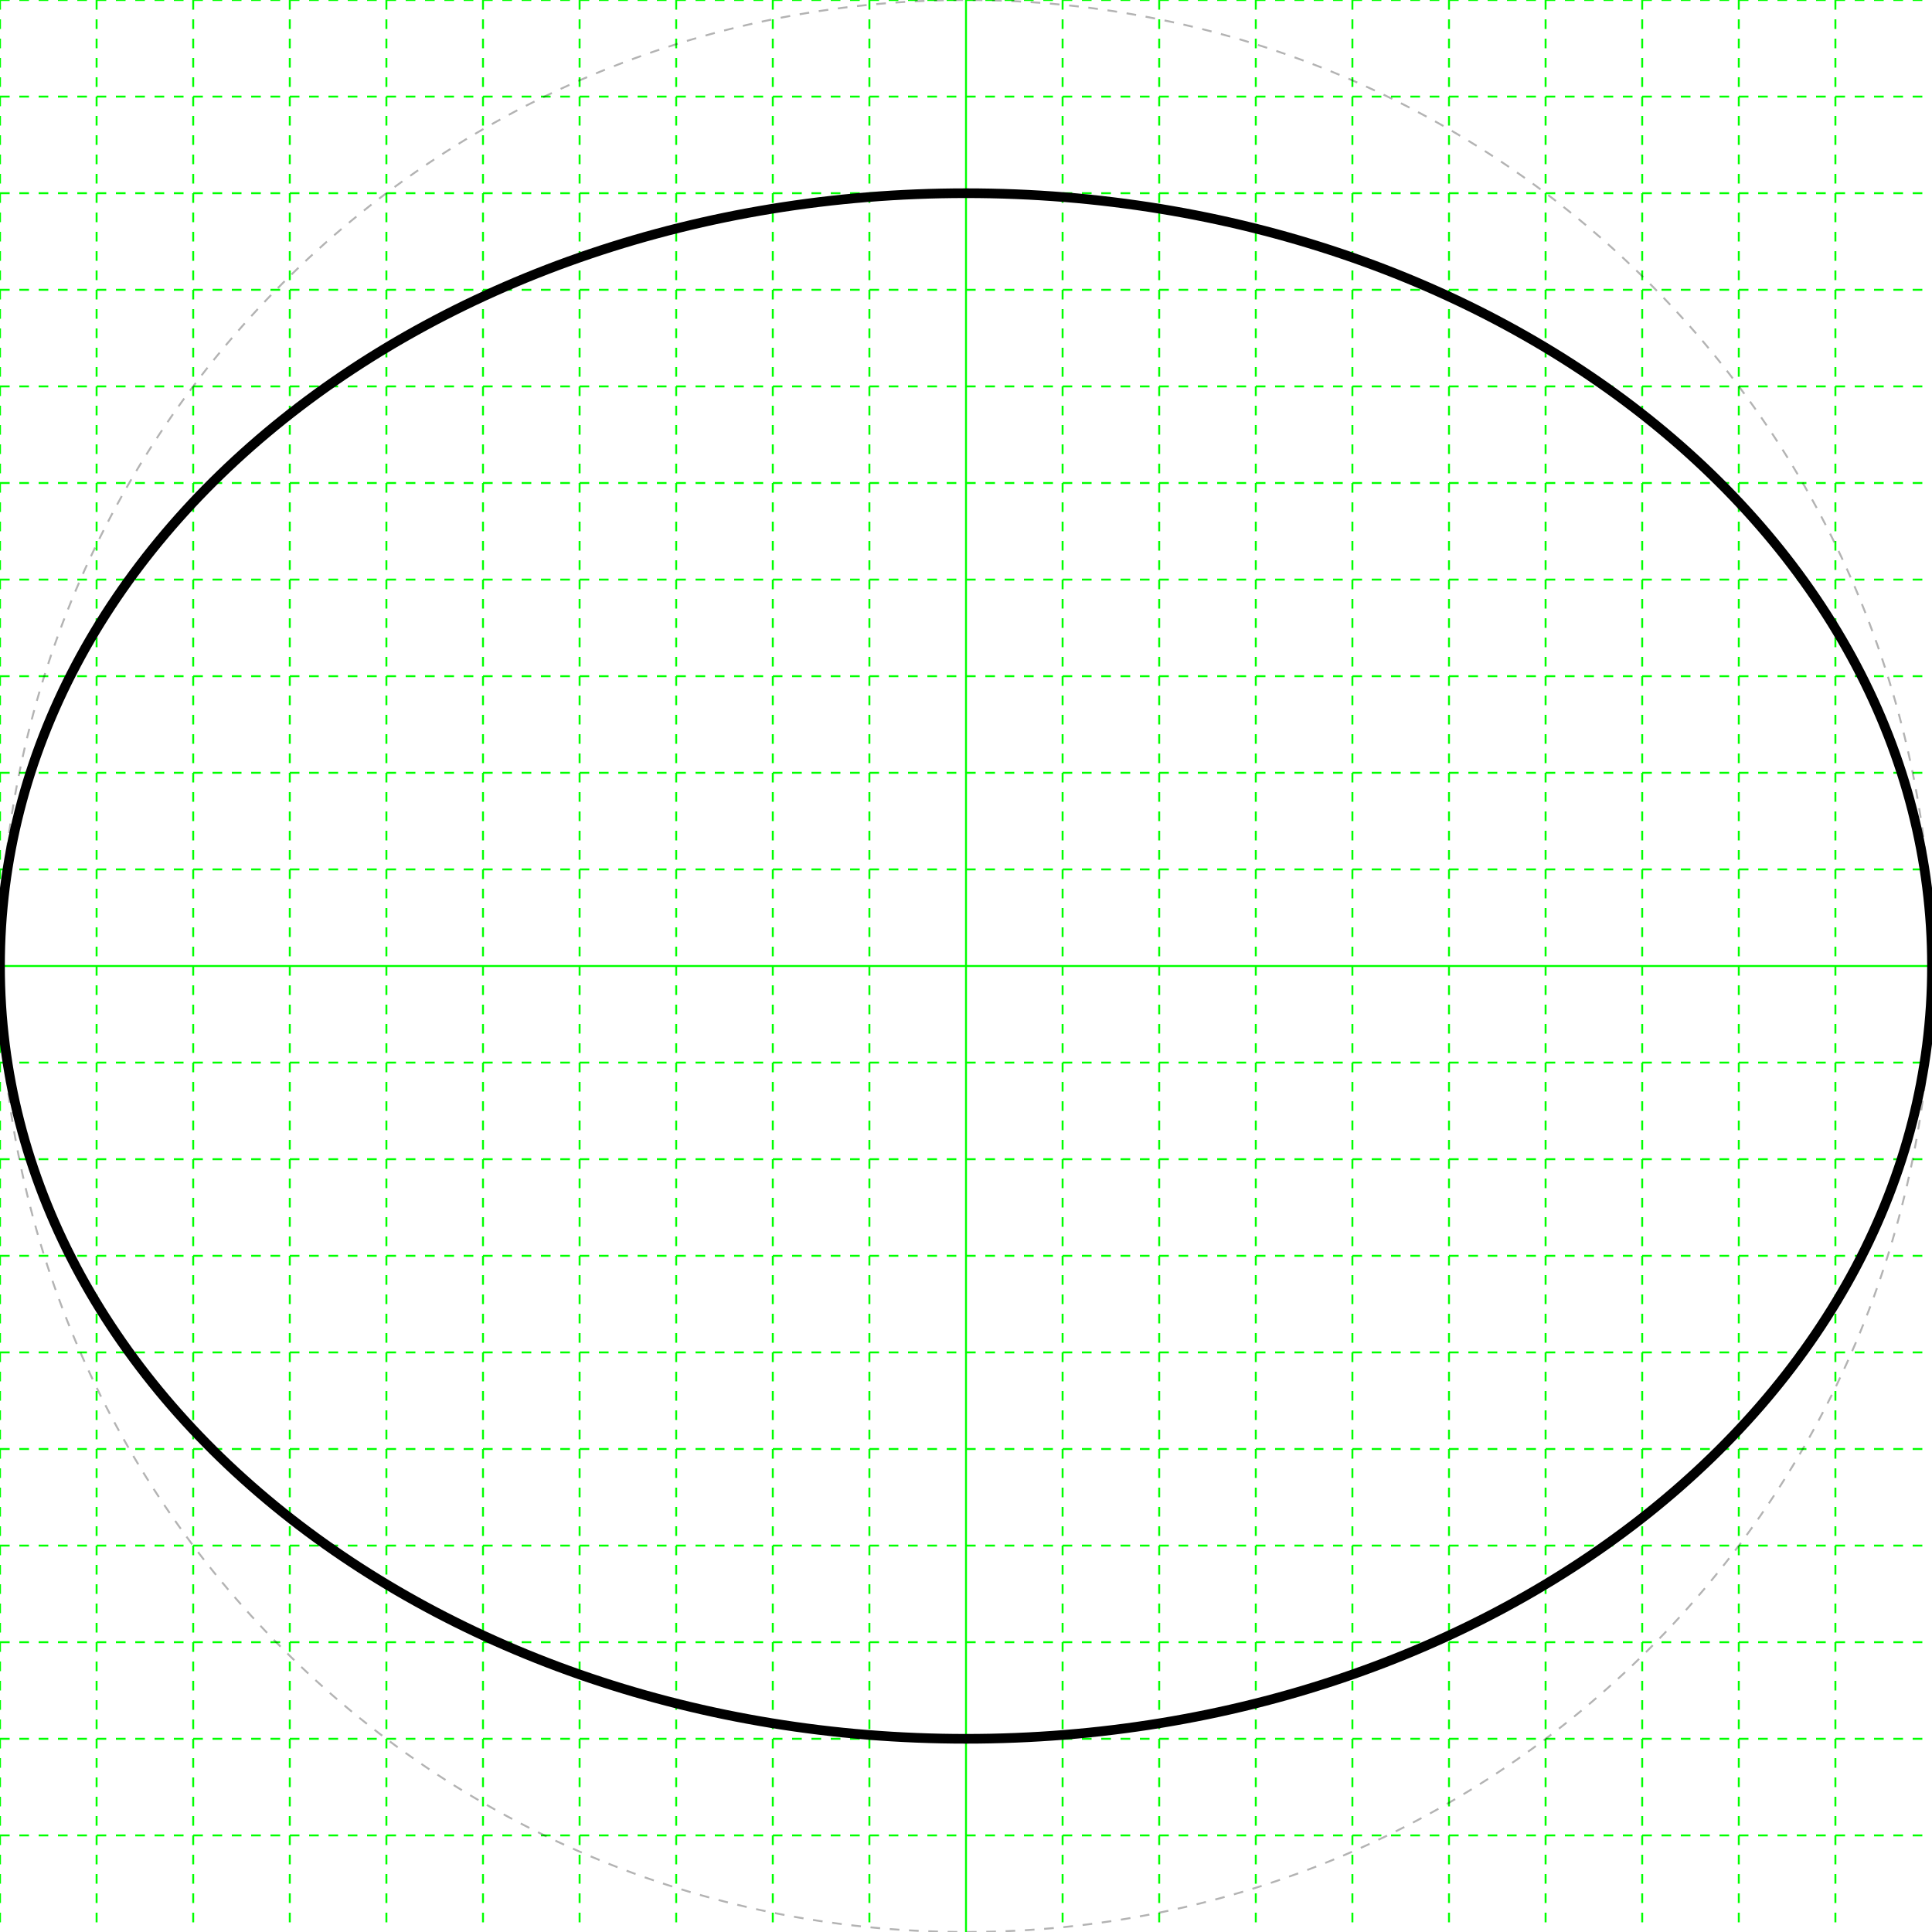
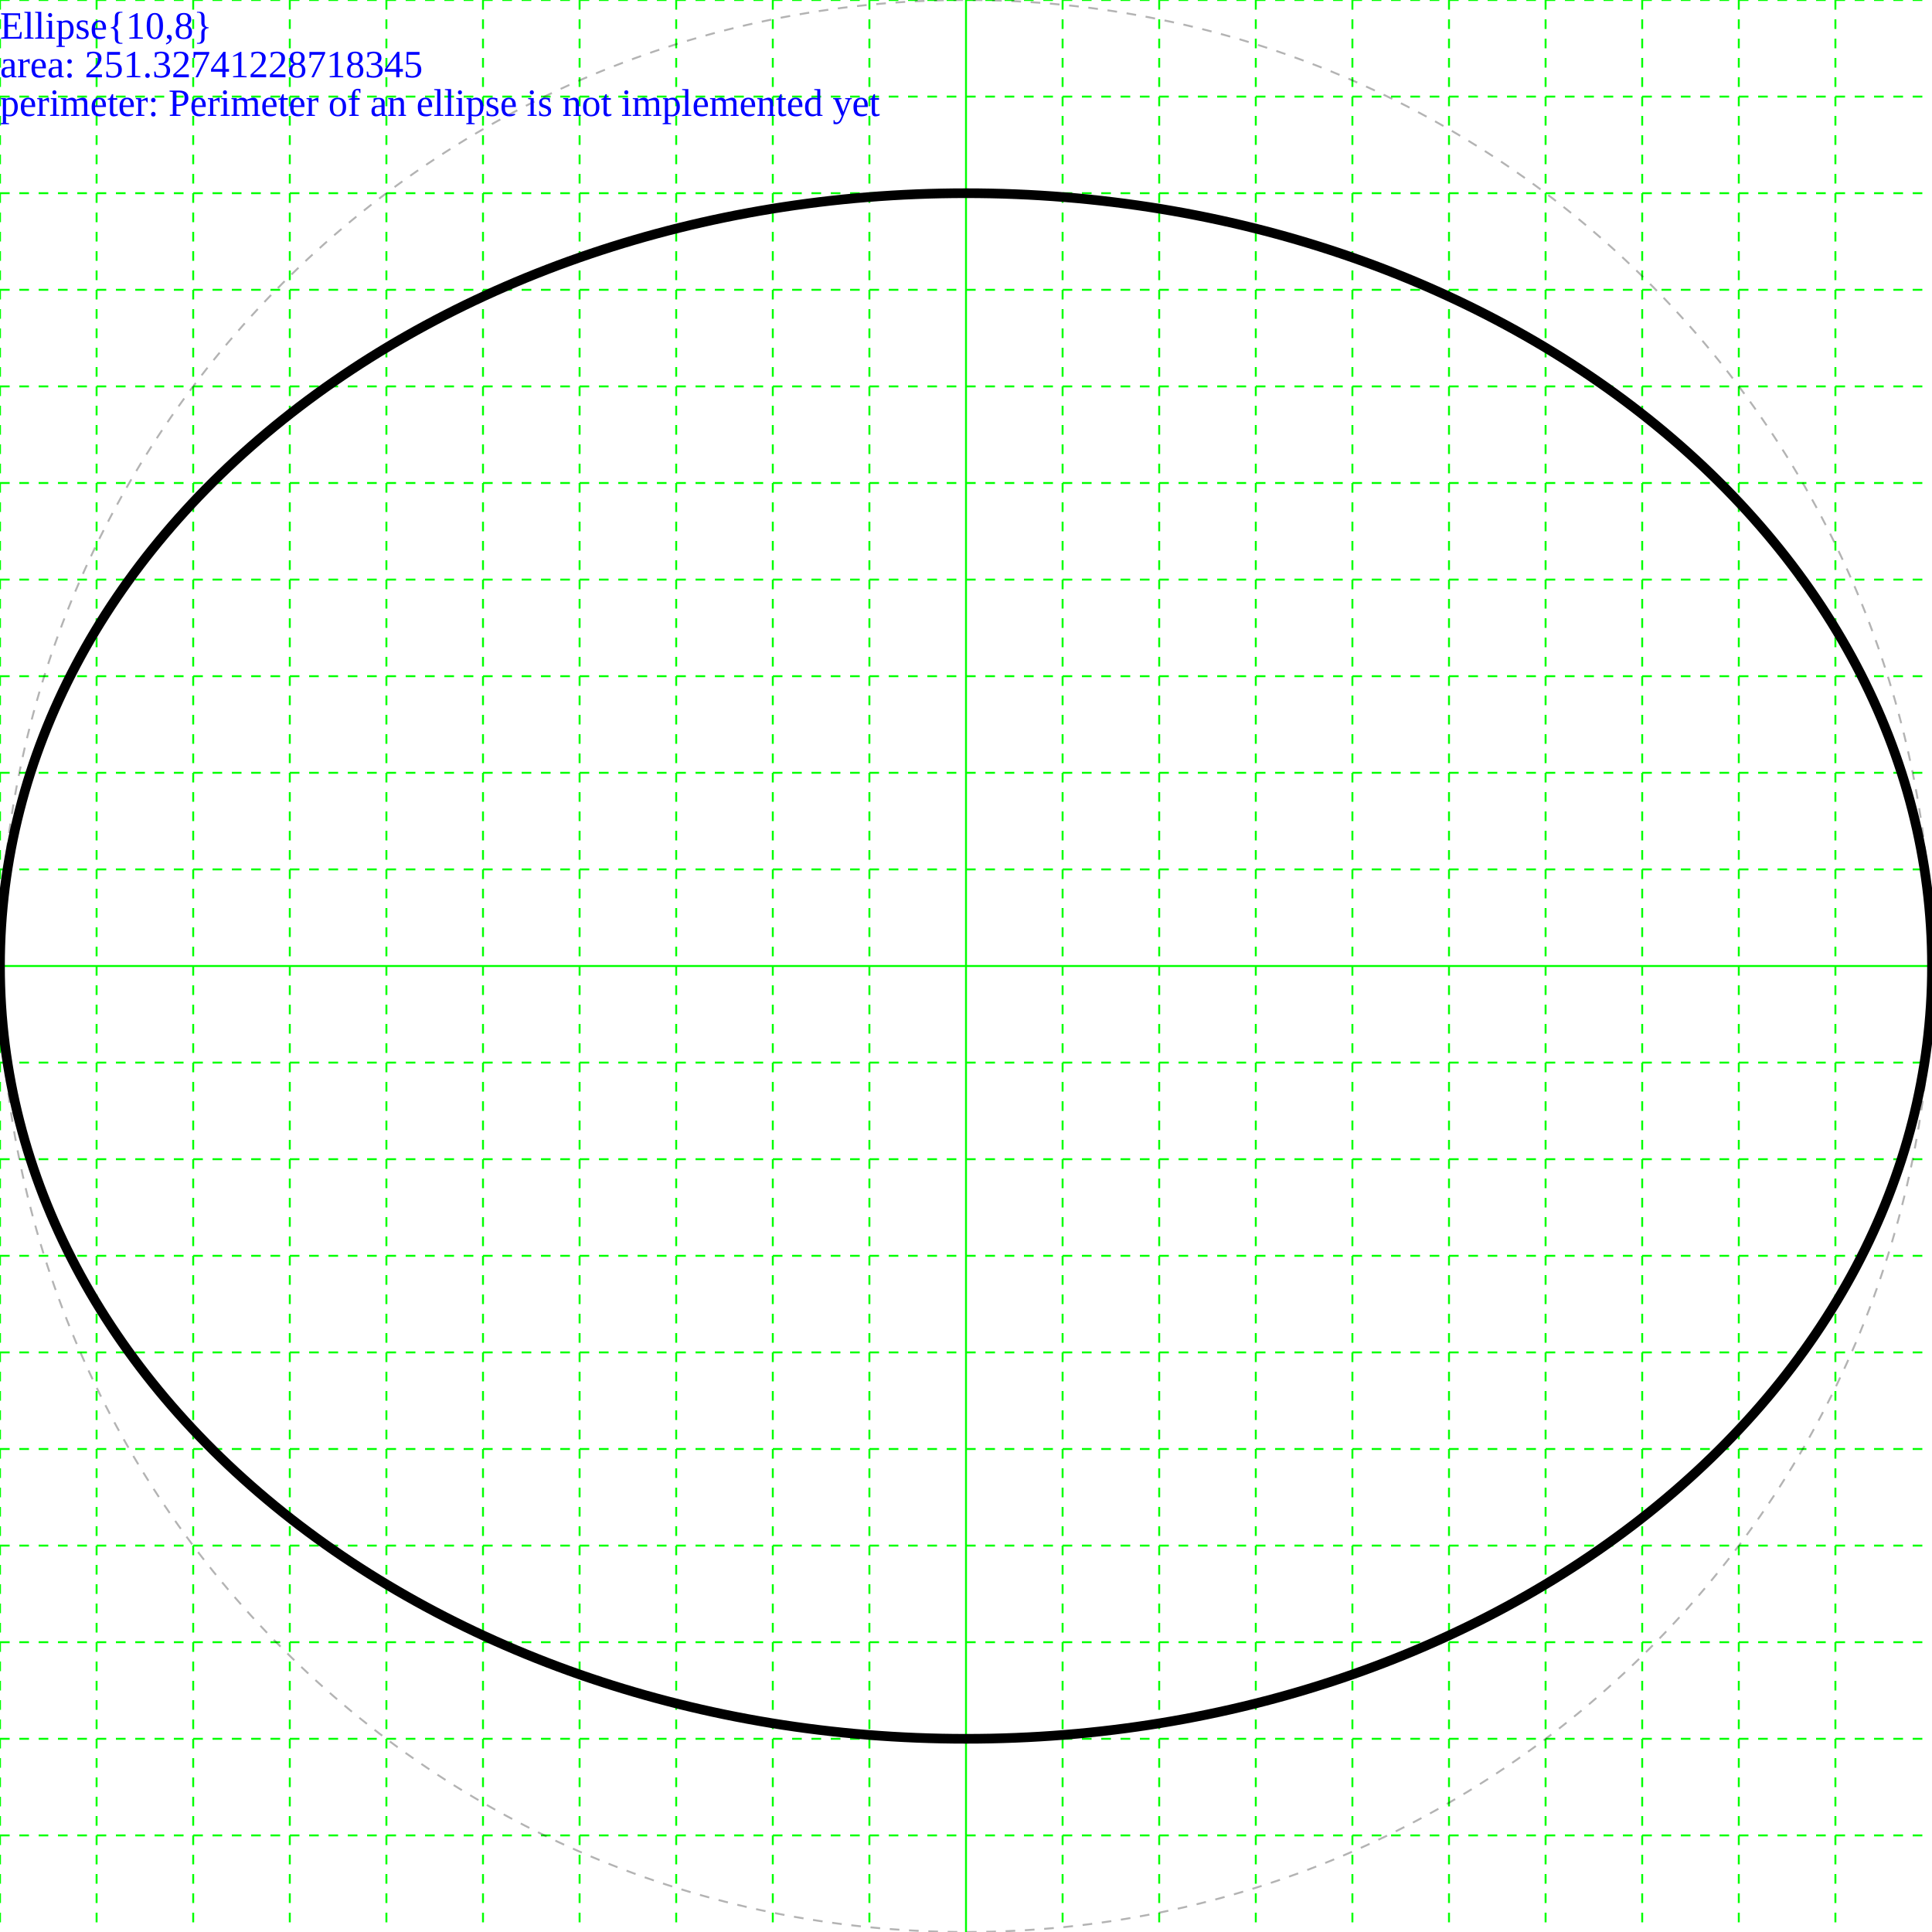
<svg xmlns="http://www.w3.org/2000/svg" height="200" width="200">
  <g id="grid">
    <line stroke="#00ff00" stroke-dasharray="1,1" stroke-width="0.2" x1="0" x2="0" y1="0" y2="200" />
    <line stroke="#00ff00" stroke-dasharray="1,1" stroke-width="0.2" x1="10" x2="10" y1="0" y2="200" />
    <line stroke="#00ff00" stroke-dasharray="1,1" stroke-width="0.2" x1="20" x2="20" y1="0" y2="200" />
    <line stroke="#00ff00" stroke-dasharray="1,1" stroke-width="0.2" x1="30" x2="30" y1="0" y2="200" />
    <line stroke="#00ff00" stroke-dasharray="1,1" stroke-width="0.2" x1="40" x2="40" y1="0" y2="200" />
    <line stroke="#00ff00" stroke-dasharray="1,1" stroke-width="0.2" x1="50" x2="50" y1="0" y2="200" />
    <line stroke="#00ff00" stroke-dasharray="1,1" stroke-width="0.2" x1="60" x2="60" y1="0" y2="200" />
    <line stroke="#00ff00" stroke-dasharray="1,1" stroke-width="0.2" x1="70" x2="70" y1="0" y2="200" />
    <line stroke="#00ff00" stroke-dasharray="1,1" stroke-width="0.2" x1="80" x2="80" y1="0" y2="200" />
    <line stroke="#00ff00" stroke-dasharray="1,1" stroke-width="0.2" x1="90" x2="90" y1="0" y2="200" />
    <line stroke="#00ff00" stroke-width="0.2" x1="100" x2="100" y1="0" y2="200" />
    <line stroke="#00ff00" stroke-dasharray="1,1" stroke-width="0.2" x1="110" x2="110" y1="0" y2="200" />
    <line stroke="#00ff00" stroke-dasharray="1,1" stroke-width="0.2" x1="120" x2="120" y1="0" y2="200" />
    <line stroke="#00ff00" stroke-dasharray="1,1" stroke-width="0.2" x1="130" x2="130" y1="0" y2="200" />
    <line stroke="#00ff00" stroke-dasharray="1,1" stroke-width="0.2" x1="140" x2="140" y1="0" y2="200" />
    <line stroke="#00ff00" stroke-dasharray="1,1" stroke-width="0.2" x1="150" x2="150" y1="0" y2="200" />
    <line stroke="#00ff00" stroke-dasharray="1,1" stroke-width="0.2" x1="160" x2="160" y1="0" y2="200" />
    <line stroke="#00ff00" stroke-dasharray="1,1" stroke-width="0.2" x1="170" x2="170" y1="0" y2="200" />
    <line stroke="#00ff00" stroke-dasharray="1,1" stroke-width="0.2" x1="180" x2="180" y1="0" y2="200" />
    <line stroke="#00ff00" stroke-dasharray="1,1" stroke-width="0.2" x1="190" x2="190" y1="0" y2="200" />
    <line stroke="#00ff00" stroke-dasharray="1,1" stroke-width="0.2" x1="0" x2="200" y1="0" y2="0" />
    <line stroke="#00ff00" stroke-dasharray="1,1" stroke-width="0.2" x1="0" x2="200" y1="10" y2="10" />
    <line stroke="#00ff00" stroke-dasharray="1,1" stroke-width="0.2" x1="0" x2="200" y1="20" y2="20" />
    <line stroke="#00ff00" stroke-dasharray="1,1" stroke-width="0.2" x1="0" x2="200" y1="30" y2="30" />
    <line stroke="#00ff00" stroke-dasharray="1,1" stroke-width="0.2" x1="0" x2="200" y1="40" y2="40" />
    <line stroke="#00ff00" stroke-dasharray="1,1" stroke-width="0.2" x1="0" x2="200" y1="50" y2="50" />
    <line stroke="#00ff00" stroke-dasharray="1,1" stroke-width="0.2" x1="0" x2="200" y1="60" y2="60" />
    <line stroke="#00ff00" stroke-dasharray="1,1" stroke-width="0.2" x1="0" x2="200" y1="70" y2="70" />
    <line stroke="#00ff00" stroke-dasharray="1,1" stroke-width="0.2" x1="0" x2="200" y1="80" y2="80" />
    <line stroke="#00ff00" stroke-dasharray="1,1" stroke-width="0.2" x1="0" x2="200" y1="90" y2="90" />
    <line stroke="#00ff00" stroke-width="0.2" x1="0" x2="200" y1="100" y2="100" />
    <line stroke="#00ff00" stroke-dasharray="1,1" stroke-width="0.2" x1="0" x2="200" y1="110" y2="110" />
    <line stroke="#00ff00" stroke-dasharray="1,1" stroke-width="0.2" x1="0" x2="200" y1="120" y2="120" />
    <line stroke="#00ff00" stroke-dasharray="1,1" stroke-width="0.2" x1="0" x2="200" y1="130" y2="130" />
    <line stroke="#00ff00" stroke-dasharray="1,1" stroke-width="0.2" x1="0" x2="200" y1="140" y2="140" />
    <line stroke="#00ff00" stroke-dasharray="1,1" stroke-width="0.2" x1="0" x2="200" y1="150" y2="150" />
    <line stroke="#00ff00" stroke-dasharray="1,1" stroke-width="0.2" x1="0" x2="200" y1="160" y2="160" />
    <line stroke="#00ff00" stroke-dasharray="1,1" stroke-width="0.2" x1="0" x2="200" y1="170" y2="170" />
    <line stroke="#00ff00" stroke-dasharray="1,1" stroke-width="0.2" x1="0" x2="200" y1="180" y2="180" />
    <line stroke="#00ff00" stroke-dasharray="1,1" stroke-width="0.2" x1="0" x2="200" y1="190" y2="190" />
  </g>
  <g>
    <ellipse cx="100.0" cy="100.0" fill="none" rx="100.0" ry="80.0" stroke="black" stroke-width="1" />
    <circle cx="100.0" cy="100.0" fill="none" r="100.0" stroke="black" stroke-dasharray="1,1" stroke-opacity="0.3" stroke-width="0.2" />
+     <text fill="blue" font-size="4.0" id="info" x="0" y="0">
+       <tspan dy="4.0" x="0">Ellipse{10,8}</tspan>
+       <tspan dy="4.0" x="0">area: 251.32741228718345</tspan>
+       <tspan dy="4.0" x="0">perimeter: Perimeter of an ellipse is not implemented yet</tspan>
+     </text>
  </g>
</svg>
